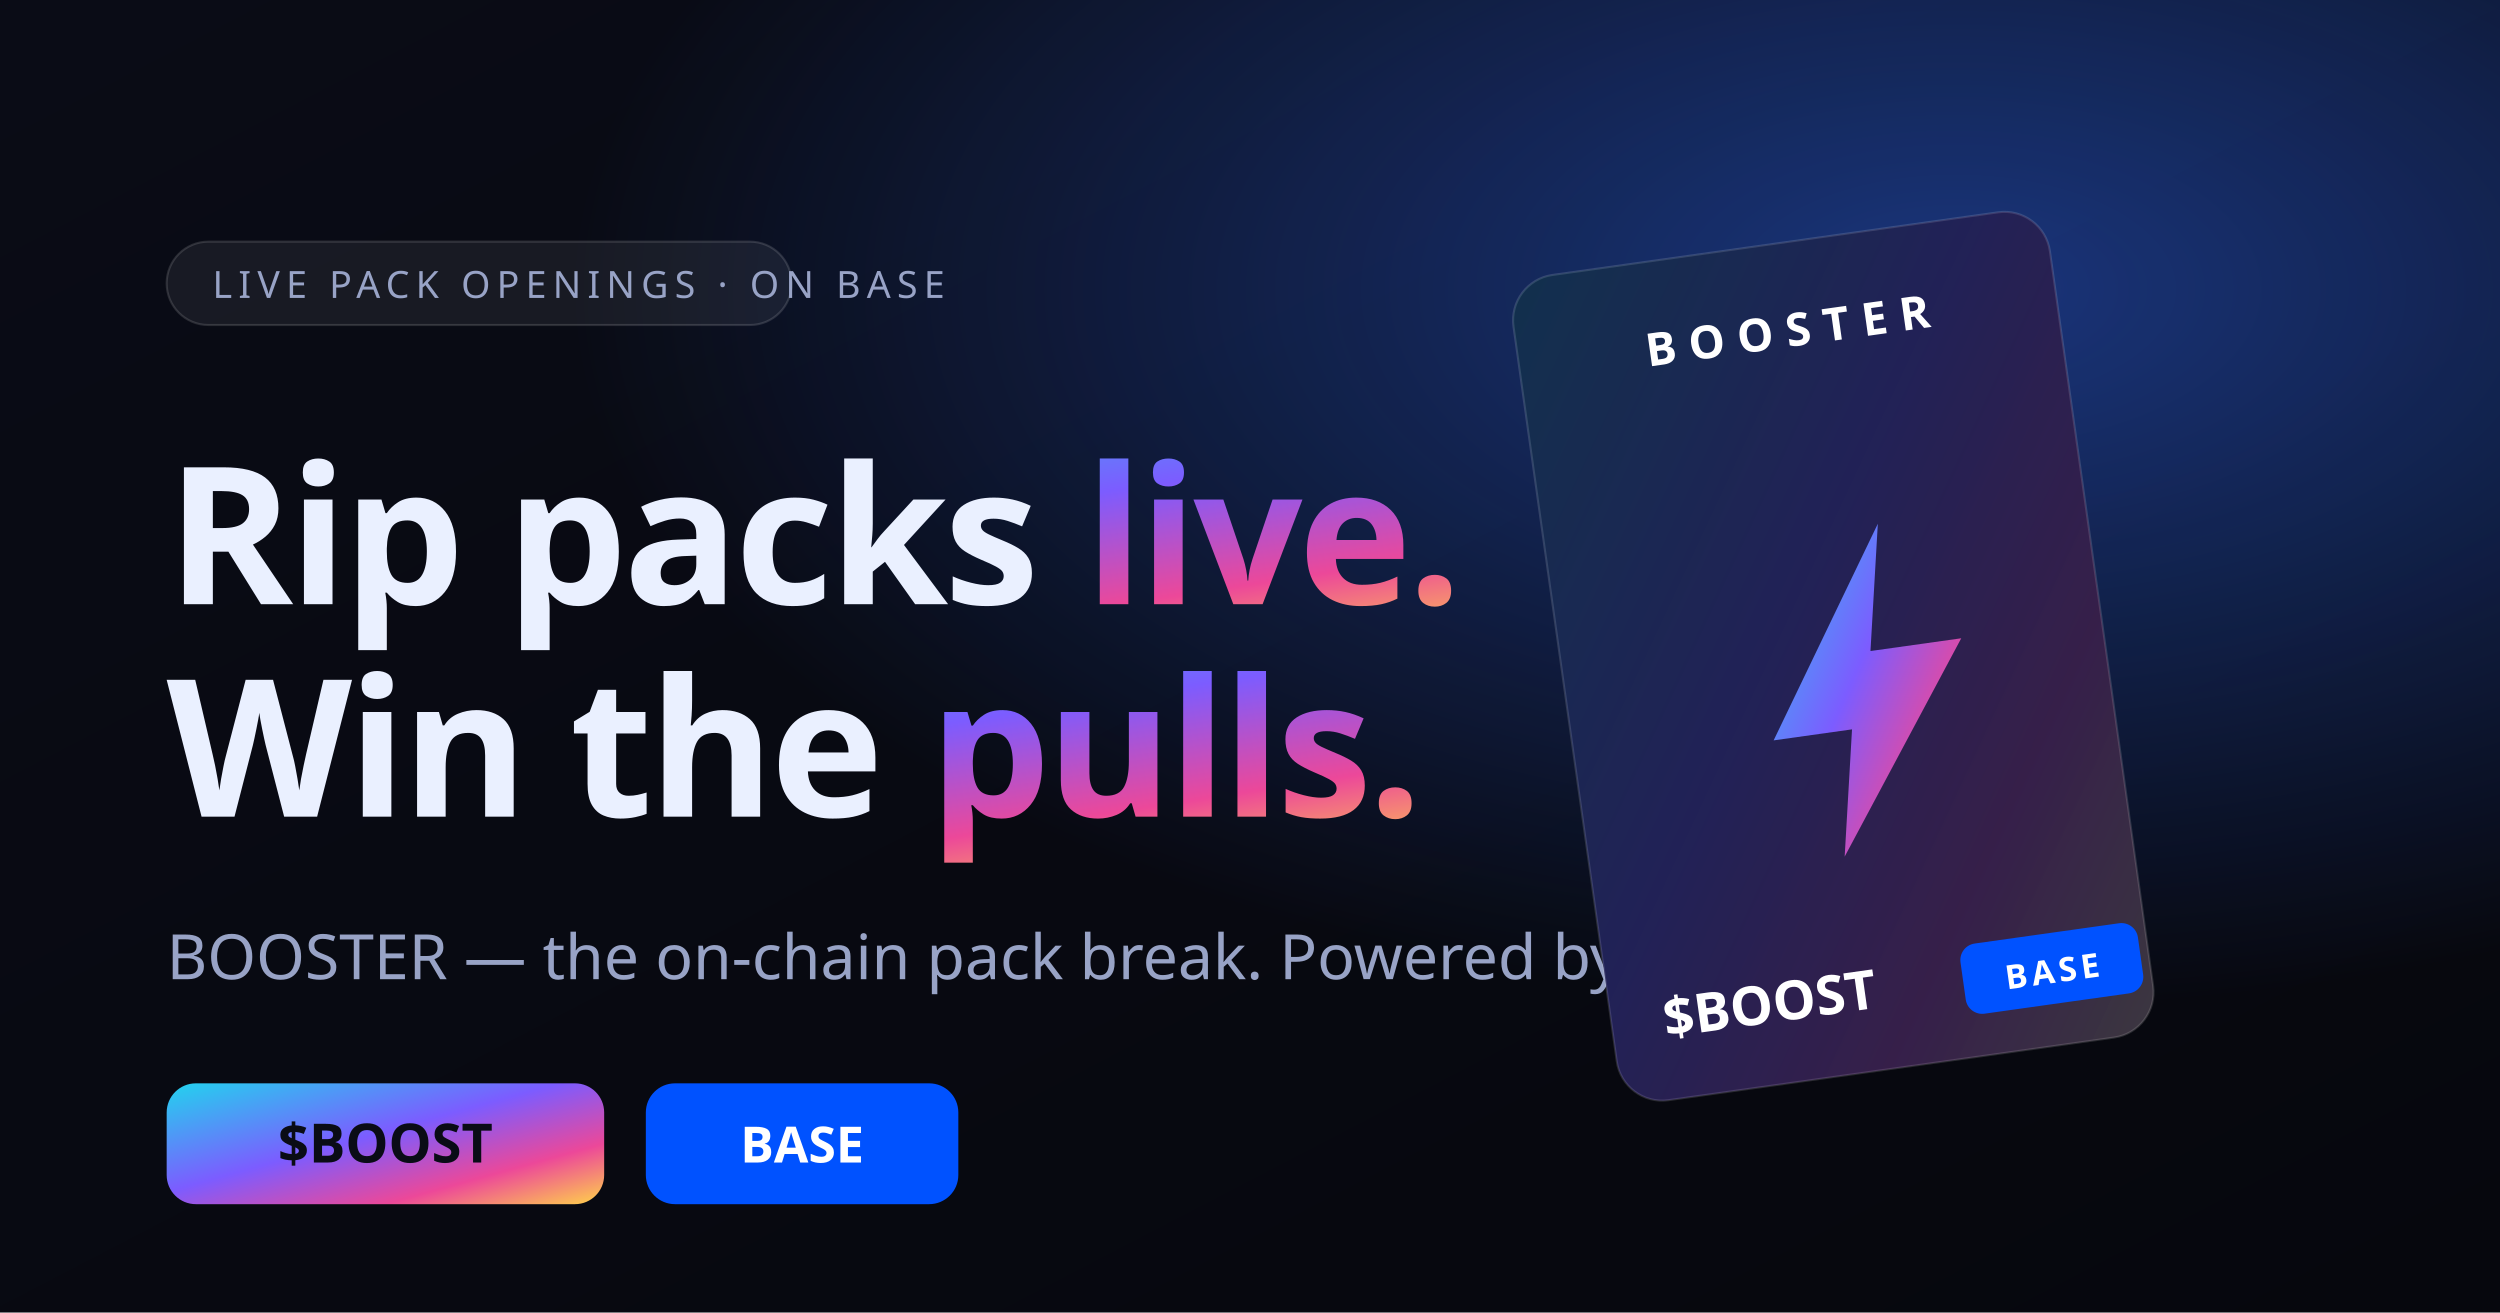
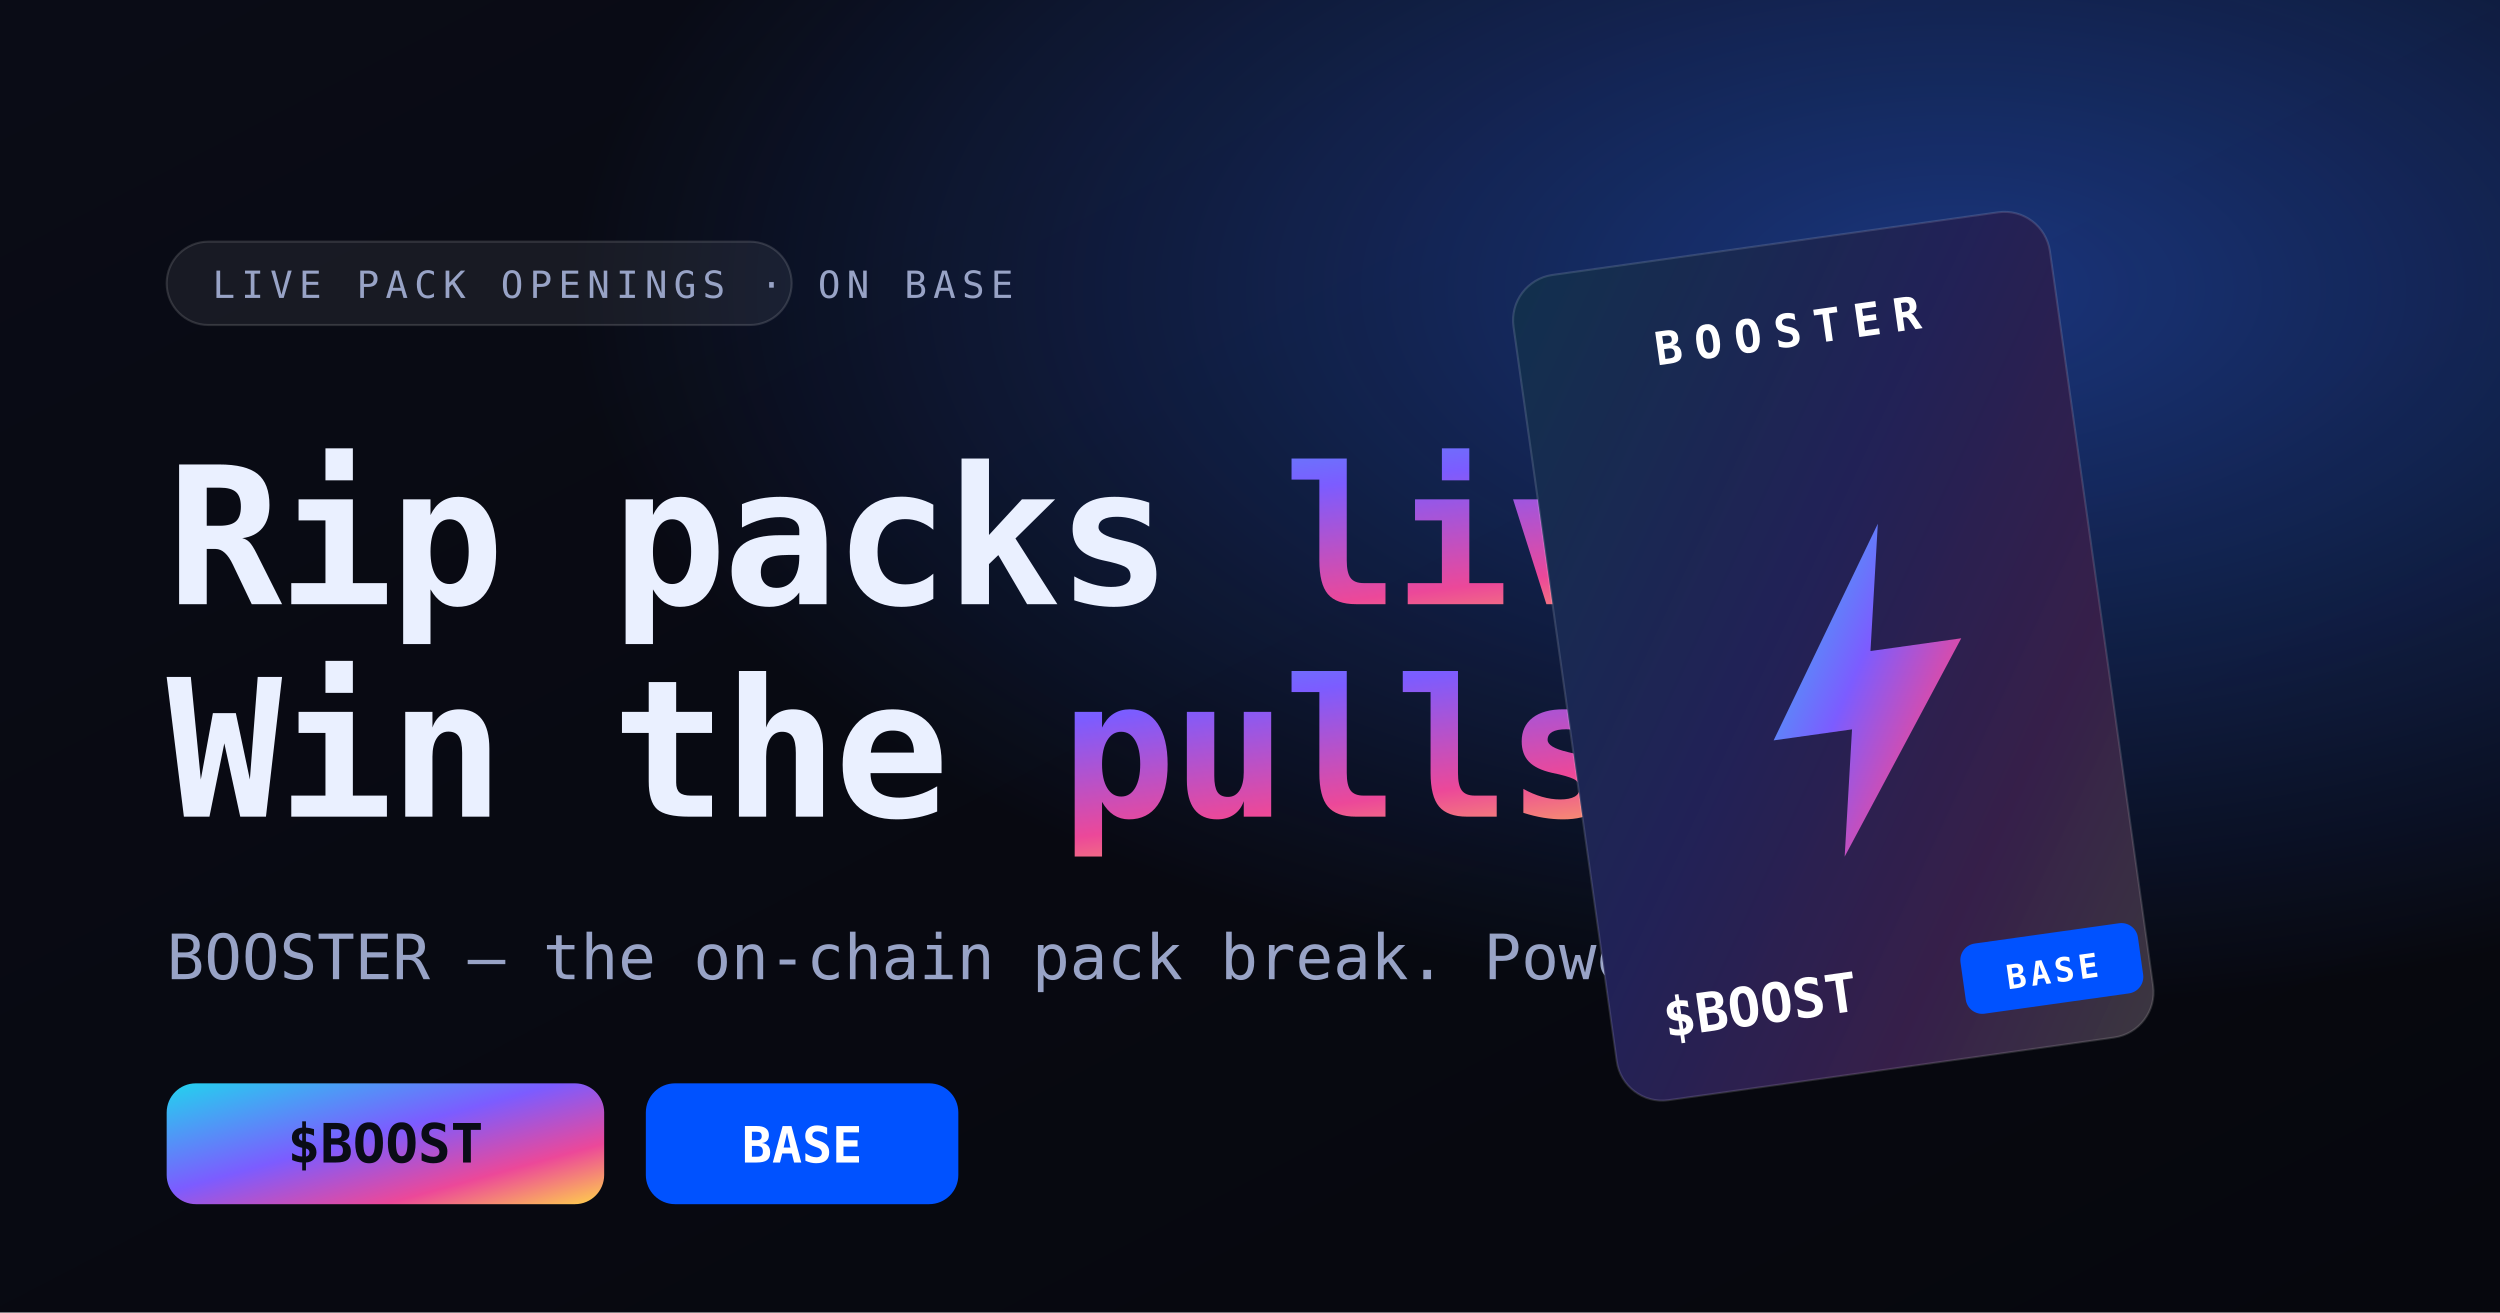
<svg xmlns="http://www.w3.org/2000/svg" width="1200" height="630" viewBox="0 0 1200 630">
  <defs>
    <linearGradient id="bg" x1="0" y1="0" x2="1" y2="1">
      <stop offset="0" stop-color="#0a0c16" />
      <stop offset="1" stop-color="#06070d" />
    </linearGradient>
    <linearGradient id="holo" x1="0" y1="0" x2="1" y2="1">
      <stop offset="0" stop-color="#22d3ee" />
      <stop offset=".45" stop-color="#7c5cff" />
      <stop offset=".75" stop-color="#ec4899" />
      <stop offset="1" stop-color="#ffd24a" />
    </linearGradient>
    <radialGradient id="glow" cx="78%" cy="22%" r="55%">
      <stop offset="0" stop-color="#2f6bff" stop-opacity="0.45" />
      <stop offset="1" stop-color="#2f6bff" stop-opacity="0" />
    </radialGradient>
    <linearGradient id="pack" x1="0" y1="0" x2="1" y2="1">
      <stop offset="0" stop-color="#0e1230" />
      <stop offset="1" stop-color="#161a3e" />
    </linearGradient>
  </defs>
  <rect width="1200" height="630" fill="url(#bg)" />
  <rect width="1200" height="630" fill="url(#glow)" />
-   <g font-family="'Space Grotesk', system-ui, sans-serif">
+   <g font-family="'Pixelify Sans', ui-monospace, monospace">
    <g transform="translate(80,150)">
      <rect x="0" y="-34" width="300" height="40" rx="20" fill="#ffffff10" stroke="#ffffff22" />
      <text x="22" y="-7" fill="#98a3c6" font-size="18" letter-spacing="3">LIVE PACK OPENINGS · ON BASE</text>
    </g>
    <text x="80" y="290" fill="#eaf0ff" font-size="92" font-weight="700" letter-spacing="-2">Rip packs <tspan fill="url(#holo)">live.</tspan>
    </text>
    <text x="80" y="392" fill="#eaf0ff" font-size="92" font-weight="700" letter-spacing="-2">Win the <tspan fill="url(#holo)">pulls.</tspan>
    </text>
    <text x="80" y="470" fill="#98a3c6" font-size="30" font-weight="500">BOOSTER — the on-chain pack break. Powered by $BOOST.</text>
    <g transform="translate(80,520)">
      <rect width="210" height="58" rx="14" fill="url(#holo)" />
      <text x="105" y="38" fill="#0a0c16" font-size="26" font-weight="700" text-anchor="middle">$BOOST</text>
      <rect x="230" y="0" width="150" height="58" rx="14" fill="#0052ff" />
      <text x="305" y="38" fill="#fff" font-size="24" font-weight="700" text-anchor="middle">BASE</text>
    </g>
  </g>
  <g transform="translate(880,315) rotate(-8)">
    <rect x="-130" y="-200" width="260" height="400" rx="22" fill="url(#pack)" stroke="#ffffff24" />
    <rect x="-130" y="-200" width="260" height="400" rx="22" fill="url(#holo)" opacity="0.16" />
-     <text x="0" y="-150" fill="#fff" font-family="'Space Grotesk',sans-serif" font-size="22" font-weight="700" letter-spacing="6" text-anchor="middle">BOOSTER</text>
+     <text x="0" y="-150" fill="#fff" font-family="'Pixelify Sans', ui-monospace, monospace" font-size="22" font-weight="700" letter-spacing="6" text-anchor="middle">BOOSTER</text>
    <path d="M30 -60 -34 36h38l-12 60 70 -96h-44z" fill="url(#holo)" />
-     <text x="-105" y="170" fill="#fff" font-family="'Space Grotesk',sans-serif" font-size="26" font-weight="700">$BOOST</text>
+     <text x="-105" y="170" fill="#fff" font-family="'Pixelify Sans', ui-monospace, monospace" font-size="26" font-weight="700">$BOOST</text>
    <rect x="40" y="146" width="86" height="34" rx="8" fill="#0052ff" />
-     <text x="83" y="170" fill="#fff" font-family="'Space Grotesk',sans-serif" font-size="16" font-weight="700" letter-spacing="2" text-anchor="middle">BASE</text>
+     <text x="83" y="170" fill="#fff" font-family="'Pixelify Sans', ui-monospace, monospace" font-size="16" font-weight="700" letter-spacing="2" text-anchor="middle">BASE</text>
  </g>
</svg>
